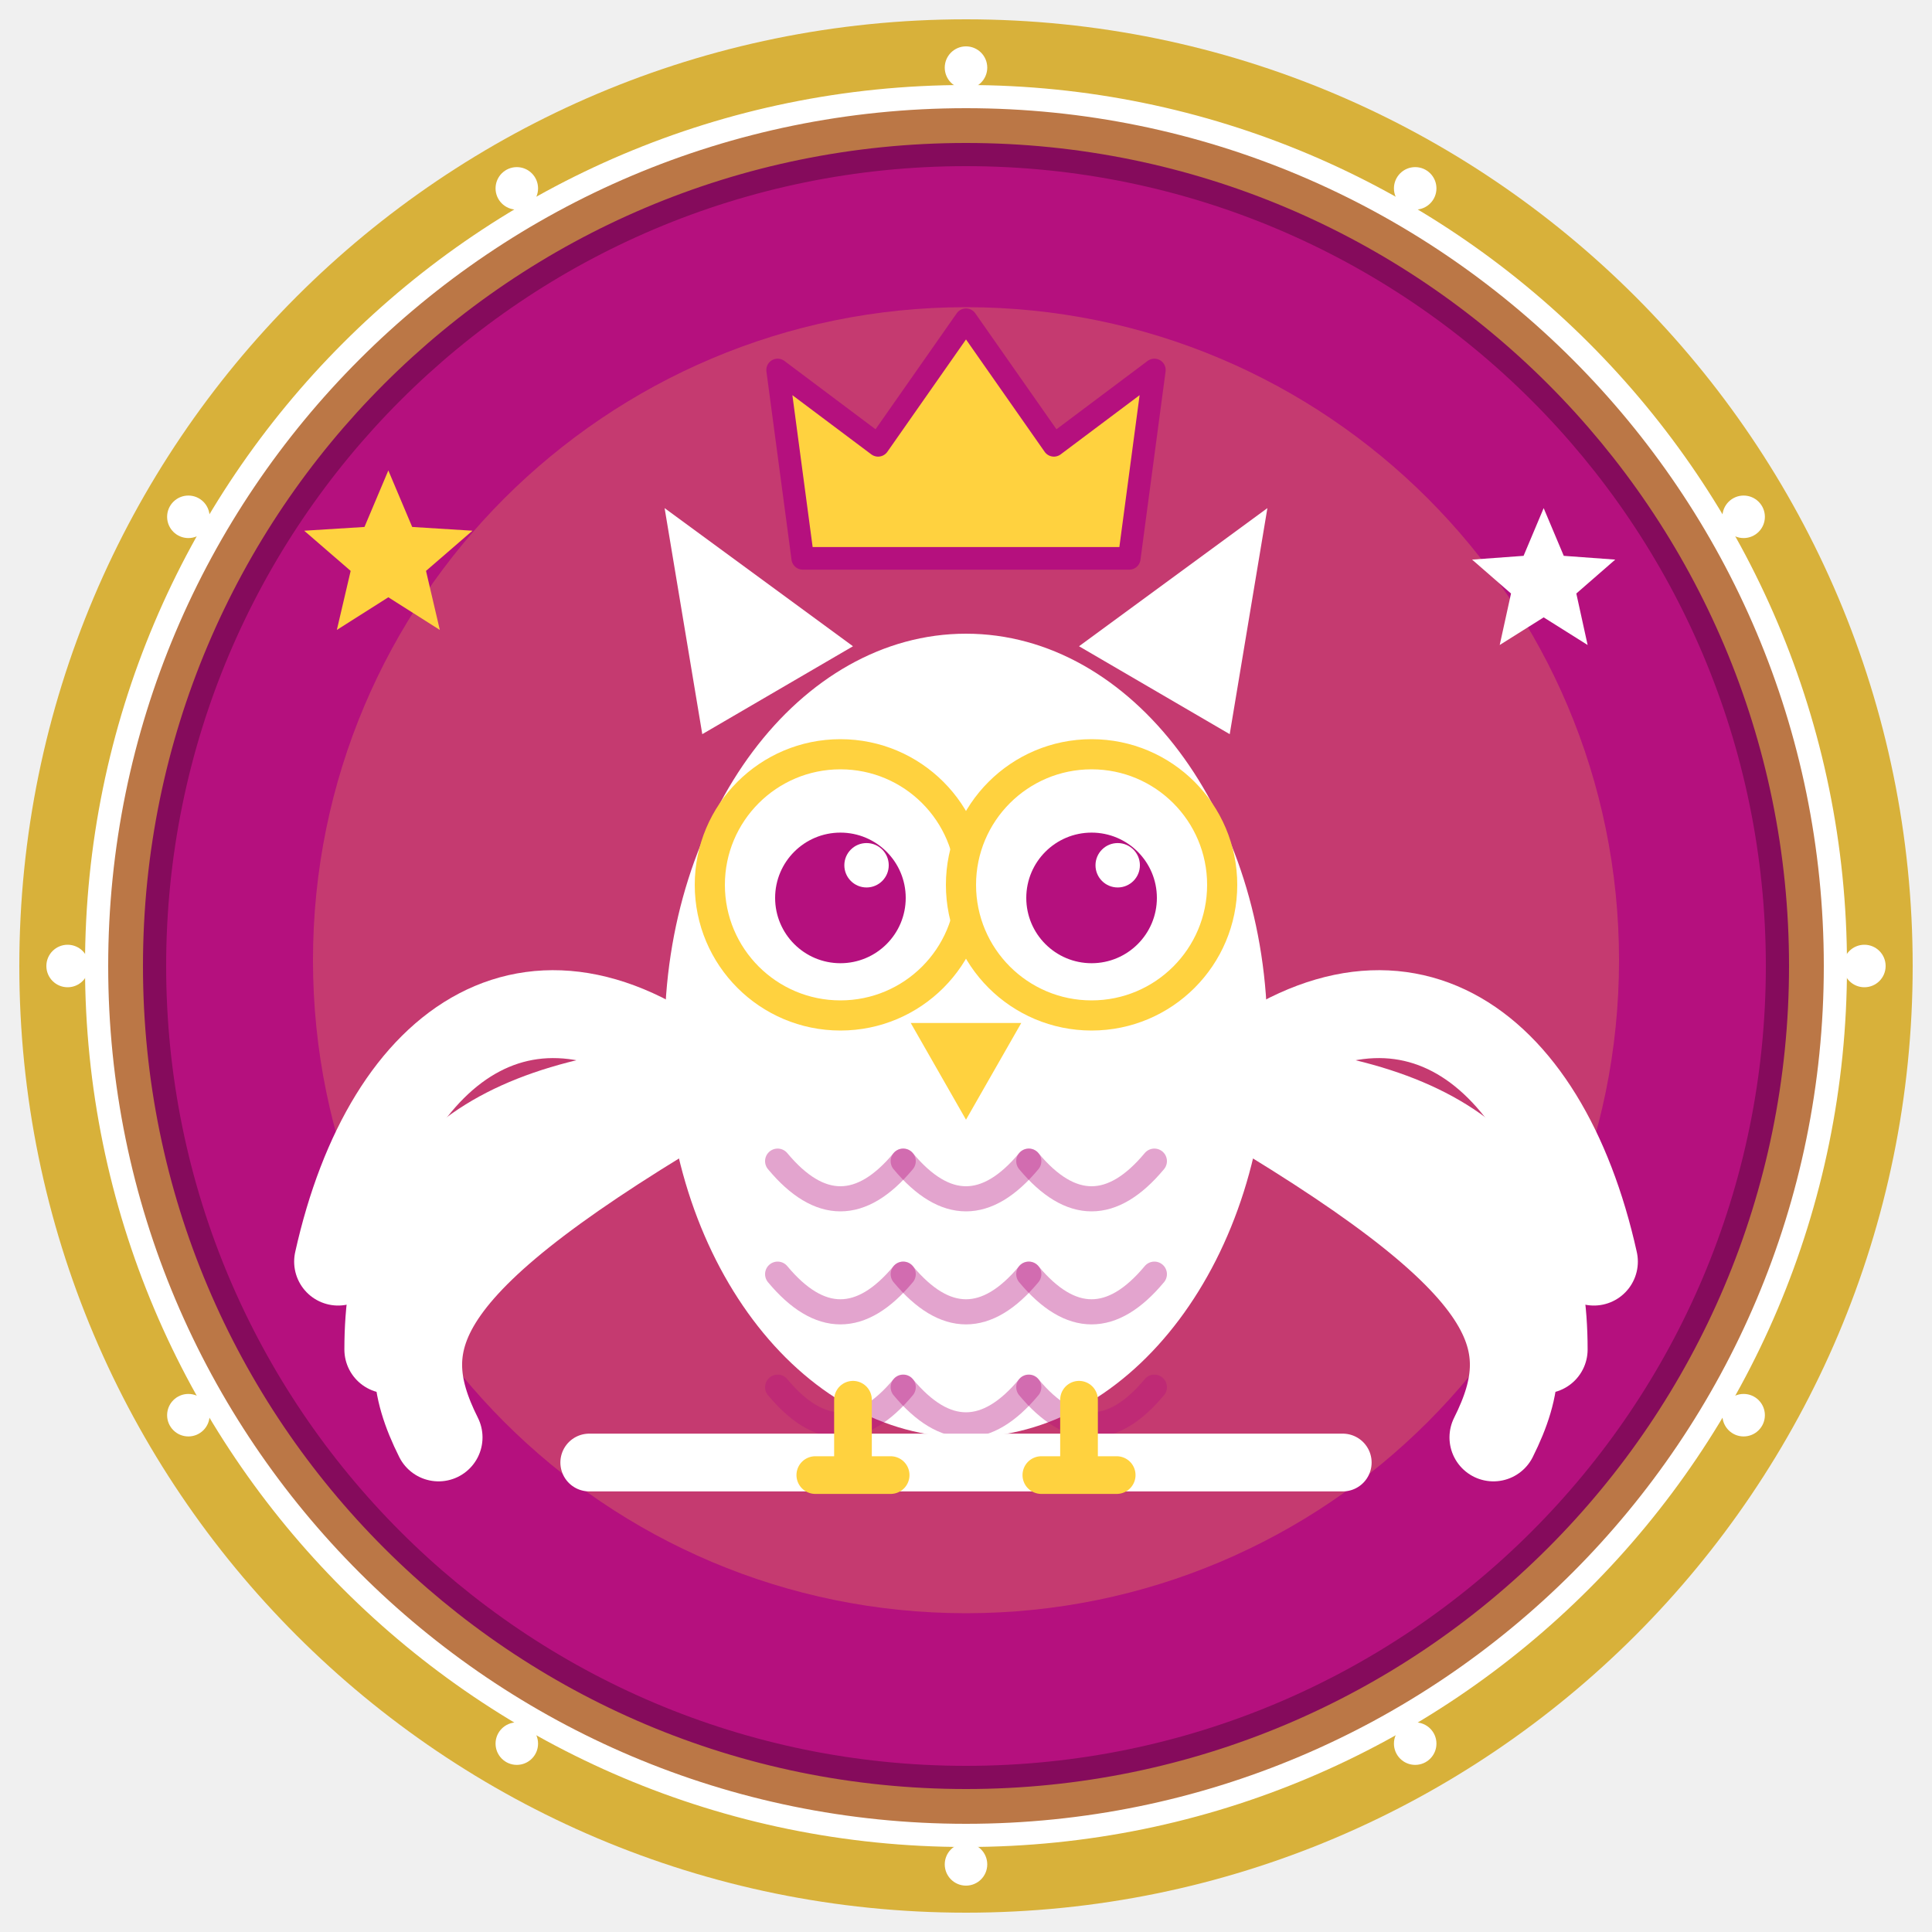
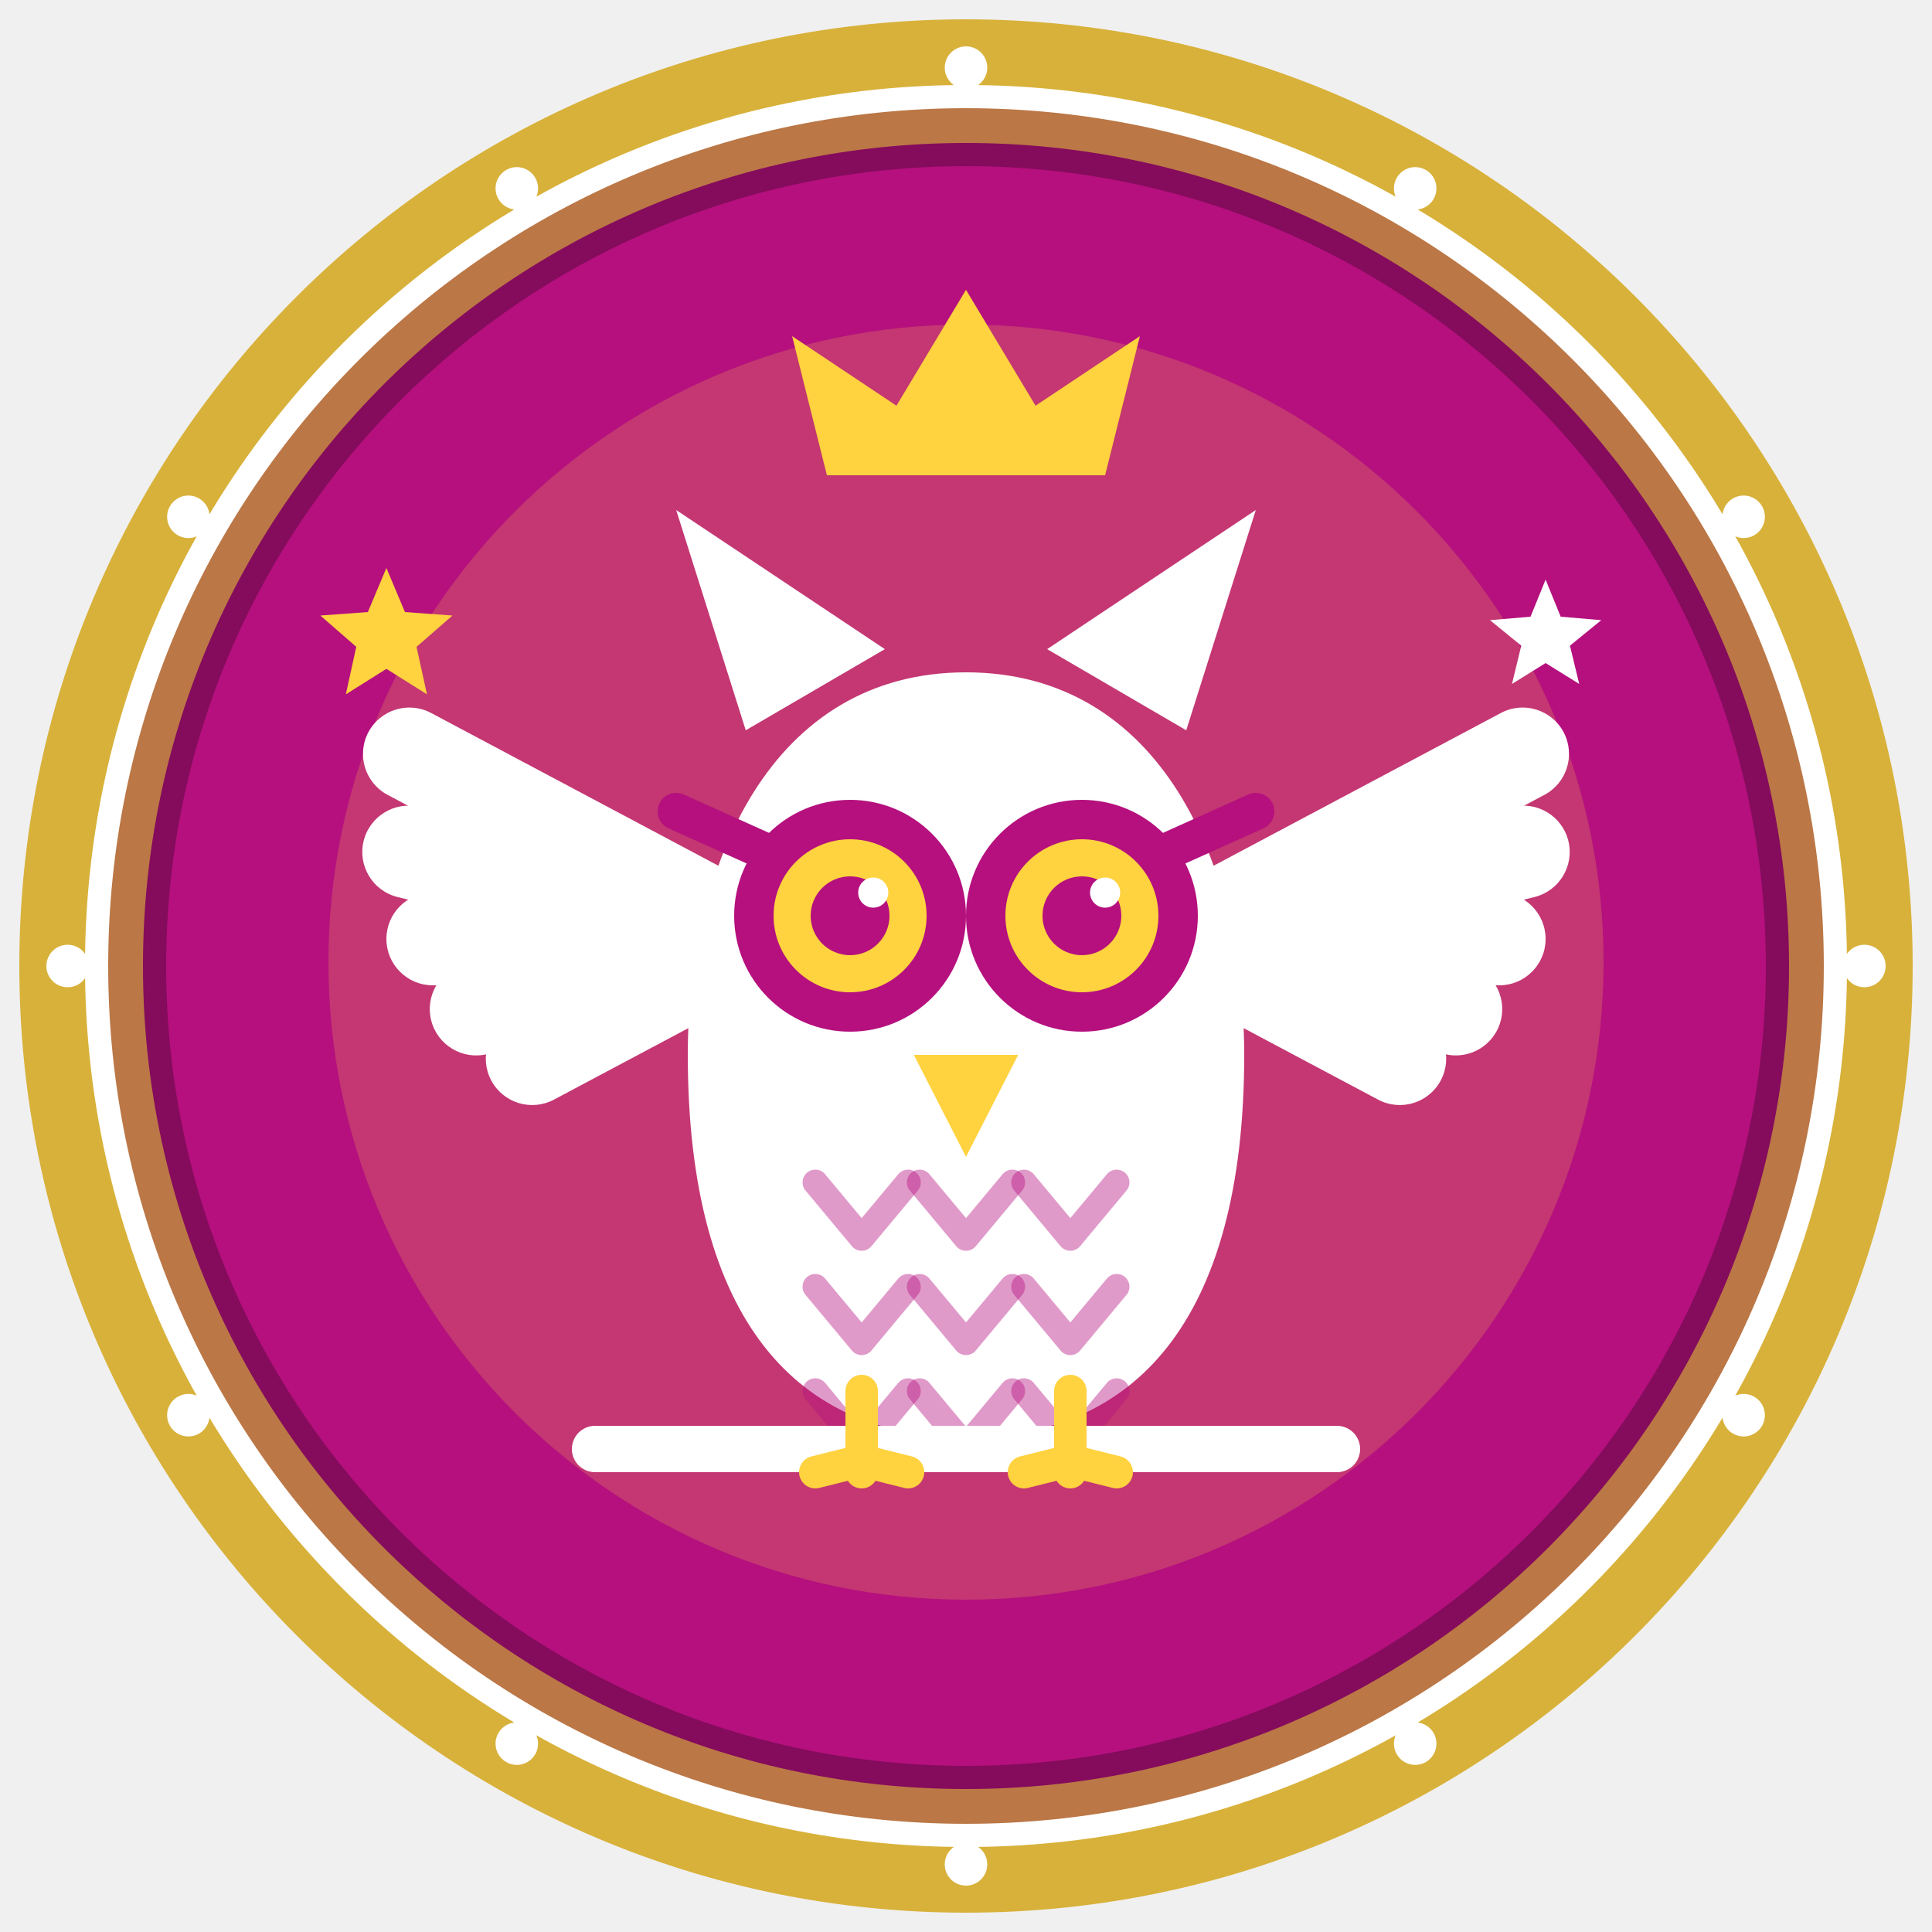
<svg xmlns="http://www.w3.org/2000/svg" viewBox="-100 -100 200 200" width="400" height="400">
  <circle r="98" fill="#D8B13A" />
  <circle r="89" fill="#850B5C" opacity=".35" />
  <circle r="84" fill="#B5107E" />
  <circle r="84" fill="none" stroke="#850B5C" stroke-width="2.4" />
  <circle r="90" fill="none" stroke="#FFFFFF" stroke-width="2.4" />
  <circle cx="93.0" cy="0.0" r="2.2" fill="#FFFFFF" />
  <circle cx="80.5" cy="46.5" r="2.2" fill="#FFFFFF" />
  <circle cx="46.5" cy="80.5" r="2.2" fill="#FFFFFF" />
  <circle cx="0.0" cy="93.0" r="2.2" fill="#FFFFFF" />
  <circle cx="-46.5" cy="80.5" r="2.2" fill="#FFFFFF" />
  <circle cx="-80.5" cy="46.5" r="2.2" fill="#FFFFFF" />
  <circle cx="-93.0" cy="0.0" r="2.2" fill="#FFFFFF" />
  <circle cx="-80.5" cy="-46.5" r="2.2" fill="#FFFFFF" />
  <circle cx="-46.5" cy="-80.5" r="2.2" fill="#FFFFFF" />
  <circle cx="-0.0" cy="-93.0" r="2.2" fill="#FFFFFF" />
  <circle cx="46.5" cy="-80.5" r="2.2" fill="#FFFFFF" />
  <circle cx="80.5" cy="-46.5" r="2.2" fill="#FFFFFF" />
-   <g transform="translate(0 2) scale(1.3)">
-     <circle cx="0" cy="-2" r="52" fill="#FFD23F" opacity=".22" />
-     <path d="M-20,8 C-34,-4 -46,4 -50,22" stroke="#FFFFFF" stroke-width="7" stroke-linecap="round" fill="none" />
-     <path d="M-20,8 C-39,9 -46,16 -46,29" stroke="#FFFFFF" stroke-width="7" stroke-linecap="round" fill="none" />
-     <path d="M-20,8 C-44,22 -46,28 -42,36" stroke="#FFFFFF" stroke-width="7" stroke-linecap="round" fill="none" />
-     <path d="M20,8 C34,-4 46,4 50,22" stroke="#FFFFFF" stroke-width="7" stroke-linecap="round" fill="none" />
-     <path d="M20,8 C39,9 46,16 46,29" stroke="#FFFFFF" stroke-width="7" stroke-linecap="round" fill="none" />
-     <path d="M20,8 C44,22 46,28 42,36" stroke="#FFFFFF" stroke-width="7" stroke-linecap="round" fill="none" />
-     <ellipse cx="0" cy="4" rx="24" ry="32" fill="#FFFFFF" />
-     <path d="M-21,-20 L-24,-38 L-9,-27Z M21,-20 L24,-38 L9,-27Z" fill="#FFFFFF" />
-     <circle cx="-10" cy="-8" r="10.4" fill="#FFFFFF" stroke="#FFD23F" stroke-width="2.4" />
-     <circle cx="-10" cy="-6.96" r="5.2" fill="#B5107E" />
-     <circle cx="-7.92" cy="-9.56" r="1.768" fill="#FFFFFF" />
-     <circle cx="10" cy="-8" r="10.4" fill="#FFFFFF" stroke="#FFD23F" stroke-width="2.4" />
-     <circle cx="10" cy="-6.96" r="5.2" fill="#B5107E" />
-     <circle cx="12.08" cy="-9.56" r="1.768" fill="#FFFFFF" />
-     <path d="M-4.4,3 L4.4,3 L0,10.7Z" fill="#FFD23F" />
-     <path d="M-15,14 q5,6 10,0" stroke="#B5107E" stroke-width="2" stroke-opacity=".38" fill="none" stroke-linecap="round" />
-     <path d="M-5,14 q5,6 10,0" stroke="#B5107E" stroke-width="2" stroke-opacity=".38" fill="none" stroke-linecap="round" />
-     <path d="M5,14 q5,6 10,0" stroke="#B5107E" stroke-width="2" stroke-opacity=".38" fill="none" stroke-linecap="round" />
-     <path d="M-15,23 q5,6 10,0" stroke="#B5107E" stroke-width="2" stroke-opacity=".38" fill="none" stroke-linecap="round" />
-     <path d="M-5,23 q5,6 10,0" stroke="#B5107E" stroke-width="2" stroke-opacity=".38" fill="none" stroke-linecap="round" />
-     <path d="M5,23 q5,6 10,0" stroke="#B5107E" stroke-width="2" stroke-opacity=".38" fill="none" stroke-linecap="round" />
-     <path d="M-15,32 q5,6 10,0" stroke="#B5107E" stroke-width="2" stroke-opacity=".38" fill="none" stroke-linecap="round" />
-     <path d="M-5,32 q5,6 10,0" stroke="#B5107E" stroke-width="2" stroke-opacity=".38" fill="none" stroke-linecap="round" />
-     <path d="M5,32 q5,6 10,0" stroke="#B5107E" stroke-width="2" stroke-opacity=".38" fill="none" stroke-linecap="round" />
-     <path d="M-30,38 H30" stroke="#FFFFFF" stroke-width="4.6" stroke-linecap="round" />
-     <path d="M-9,33 v6 M-12,39 h6 M9,33 v6 M6,39 h6" stroke="#FFD23F" stroke-width="3" stroke-linecap="round" fill="none" />
-     <g transform="translate(0 -40)">
-       <path d="M-13,6 L-15,-9 L-7,-3 L0,-13 L7,-3 L15,-9 L13,6Z" fill="#FFD23F" stroke="#B5107E" stroke-width="1.8" stroke-linejoin="round" />
+   <g transform="translate(0 2) scale(1.2)">
+     <circle cx="0" cy="-2" r="55" fill="#FFD23F" opacity="0.2" />
+     <g transform="translate(-18 -4) rotate(-62 0 0)">
+       <rect x="-4" y="-38" width="8" height="38" rx="4" fill="#FFFFFF" />
    </g>
-     <polygon points="-46.0,-41.0 -44.1,-36.5 -39.3,-36.2 -43.0,-33.0 -41.9,-28.3 -46.0,-30.9 -50.1,-28.3 -49.0,-33.0 -52.7,-36.2 -47.9,-36.5" fill="#FFD23F" stroke-linejoin="round" />
-     <polygon points="46.0,-38.0 47.6,-34.2 51.7,-33.9 48.6,-31.2 49.5,-27.1 46.0,-29.3 42.5,-27.1 43.4,-31.2 40.3,-33.9 44.4,-34.2" fill="#FFFFFF" stroke-linejoin="round" />
-     <polygon points="-44.0,9.5 -42.8,12.4 -39.7,12.6 -42.1,14.6 -41.4,17.6 -44.0,16.0 -46.6,17.6 -45.9,14.6 -48.3,12.6 -45.2,12.4" fill="#FFFFFF" stroke-linejoin="round" />
+     <g transform="translate(-18 -4) rotate(-76 0 0)">
+       <rect x="-4" y="-35" width="8" height="35" rx="4" fill="#FFFFFF" />
+     </g>
+     <g transform="translate(-18 -4) rotate(-90 0 0)">
+       <rect x="-4" y="-32" width="8" height="32" rx="4" fill="#FFFFFF" />
+     </g>
+     <g transform="translate(-18 -4) rotate(-104 0 0)">
+       <rect x="-4" y="-29" width="8" height="29" rx="4" fill="#FFFFFF" />
+     </g>
+     <g transform="translate(-18 -4) rotate(-118 0 0)">
+       <rect x="-4" y="-26" width="8" height="26" rx="4" fill="#FFFFFF" />
+     </g>
+     <g transform="translate(18 -4) rotate(62 0 0)">
+       <rect x="-4" y="-38" width="8" height="38" rx="4" fill="#FFFFFF" />
+     </g>
+     <g transform="translate(18 -4) rotate(76 0 0)">
+       <rect x="-4" y="-35" width="8" height="35" rx="4" fill="#FFFFFF" />
+     </g>
+     <g transform="translate(18 -4) rotate(90 0 0)">
+       <rect x="-4" y="-32" width="8" height="32" rx="4" fill="#FFFFFF" />
+     </g>
+     <g transform="translate(18 -4) rotate(104 0 0)">
+       <rect x="-4" y="-29" width="8" height="29" rx="4" fill="#FFFFFF" />
+     </g>
+     <g transform="translate(18 -4) rotate(118 0 0)">
+       <rect x="-4" y="-26" width="8" height="26" rx="4" fill="#FFFFFF" />
+     </g>
+     <path d="M0,-27 C16.8,-27 24,-10.5 24,6 C24,29.1 14.4,39 0,39 C-14.4,39 -24,29.1 -24,6 C-24,-10.5 -16.8,-27 0,-27Z" fill="#FFFFFF" />
+     <path d="M-19,-22 L-25,-41 L-7,-29Z M19,-22 L25,-41 L7,-29Z" fill="#FFFFFF" />
+     <path d="M-25,-15 L-5,-6 M25,-15 L5,-6" stroke="#B5107E" stroke-width="3.2" stroke-linecap="round" />
+     <circle cx="-10" cy="-6" r="10" fill="#B5107E" />
+     <circle cx="-10" cy="-6" r="6.6" fill="#FFD23F" />
+     <circle cx="-10" cy="-6" r="3.4" fill="#B5107E" />
+     <circle cx="-8.0" cy="-8.0" r="1.3" fill="#FFFFFF" />
+     <circle cx="10" cy="-6" r="10" fill="#B5107E" />
+     <circle cx="10" cy="-6" r="6.6" fill="#FFD23F" />
+     <circle cx="10" cy="-6" r="3.4" fill="#B5107E" />
+     <circle cx="12.0" cy="-8.0" r="1.3" fill="#FFFFFF" />
+     <path d="M-4.5,6 L4.5,6 L0,14.8Z" fill="#FFD23F" />
+     <path d="M-13.0,17 l4.0,4.8 l4.0,-4.8" stroke="#B5107E" stroke-width="2.2" stroke-opacity=".42" fill="none" stroke-linecap="round" stroke-linejoin="round" />
+     <path d="M-4.0,17 l4.0,4.8 l4.0,-4.8" stroke="#B5107E" stroke-width="2.2" stroke-opacity=".42" fill="none" stroke-linecap="round" stroke-linejoin="round" />
+     <path d="M5.0,17 l4.0,4.8 l4.0,-4.8" stroke="#B5107E" stroke-width="2.2" stroke-opacity=".42" fill="none" stroke-linecap="round" stroke-linejoin="round" />
+     <path d="M-13.0,26 l4.0,4.8 l4.0,-4.8" stroke="#B5107E" stroke-width="2.2" stroke-opacity=".42" fill="none" stroke-linecap="round" stroke-linejoin="round" />
+     <path d="M-4.0,26 l4.0,4.8 l4.0,-4.8" stroke="#B5107E" stroke-width="2.2" stroke-opacity=".42" fill="none" stroke-linecap="round" stroke-linejoin="round" />
+     <path d="M5.0,26 l4.0,4.8 l4.0,-4.8" stroke="#B5107E" stroke-width="2.2" stroke-opacity=".42" fill="none" stroke-linecap="round" stroke-linejoin="round" />
+     <path d="M-13.0,35 l4.0,4.8 l4.0,-4.8" stroke="#B5107E" stroke-width="2.2" stroke-opacity=".42" fill="none" stroke-linecap="round" stroke-linejoin="round" />
+     <path d="M-4.0,35 l4.0,4.8 l4.0,-4.8" stroke="#B5107E" stroke-width="2.2" stroke-opacity=".42" fill="none" stroke-linecap="round" stroke-linejoin="round" />
+     <path d="M5.0,35 l4.0,4.8 l4.0,-4.8" stroke="#B5107E" stroke-width="2.2" stroke-opacity=".42" fill="none" stroke-linecap="round" stroke-linejoin="round" />
+     <path d="M-32,40 H32" stroke="#FFFFFF" stroke-width="4" stroke-linecap="round" />
+     <path d="M-9,35 v7 M-13,42 l4,-1 M-5,42 l-4,-1 M9,35 v7 M13,42 l-4,-1 M5,42 l4,-1" stroke="#FFD23F" stroke-width="2.8" stroke-linecap="round" fill="none" />
+     <path d="M-12,-44 L-15,-56 L-6,-50 L0,-60 L6,-50 L15,-56 L12,-44Z" fill="#FFD23F" />
+     <polygon points="-50.0,-36.0 -48.4,-32.2 -44.3,-31.9 -47.4,-29.2 -46.5,-25.1 -50.0,-27.3 -53.5,-25.1 -52.6,-29.2 -55.7,-31.9 -51.6,-32.2" fill="#FFD23F" stroke-linejoin="round" />
+     <polygon points="50.0,-35.0 51.3,-31.8 54.8,-31.5 52.1,-29.3 52.9,-26.0 50.0,-27.8 47.1,-26.0 47.9,-29.3 45.2,-31.5 48.7,-31.8" fill="#FFFFFF" stroke-linejoin="round" />
  </g>
</svg>
